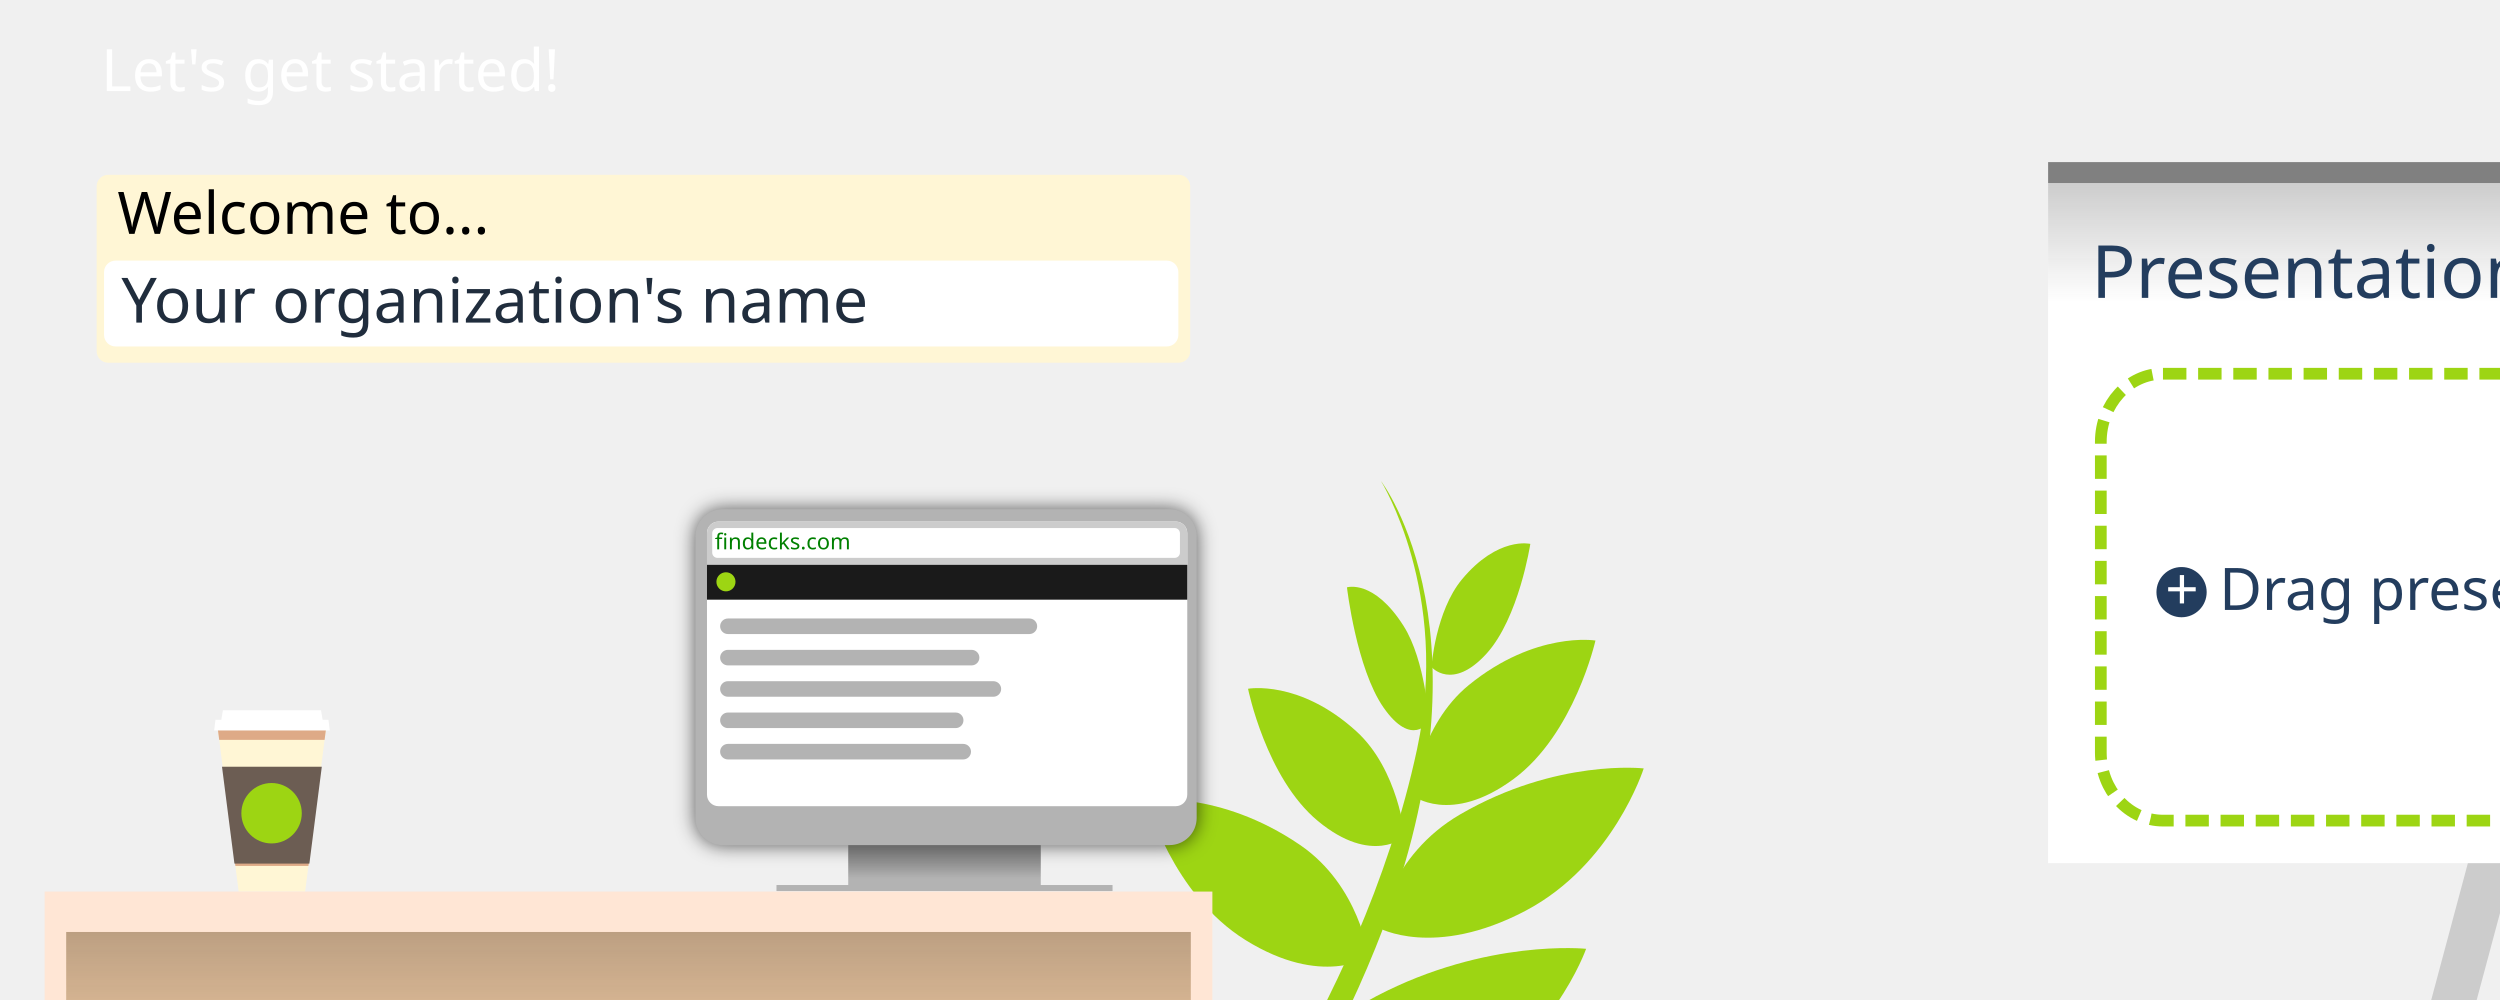
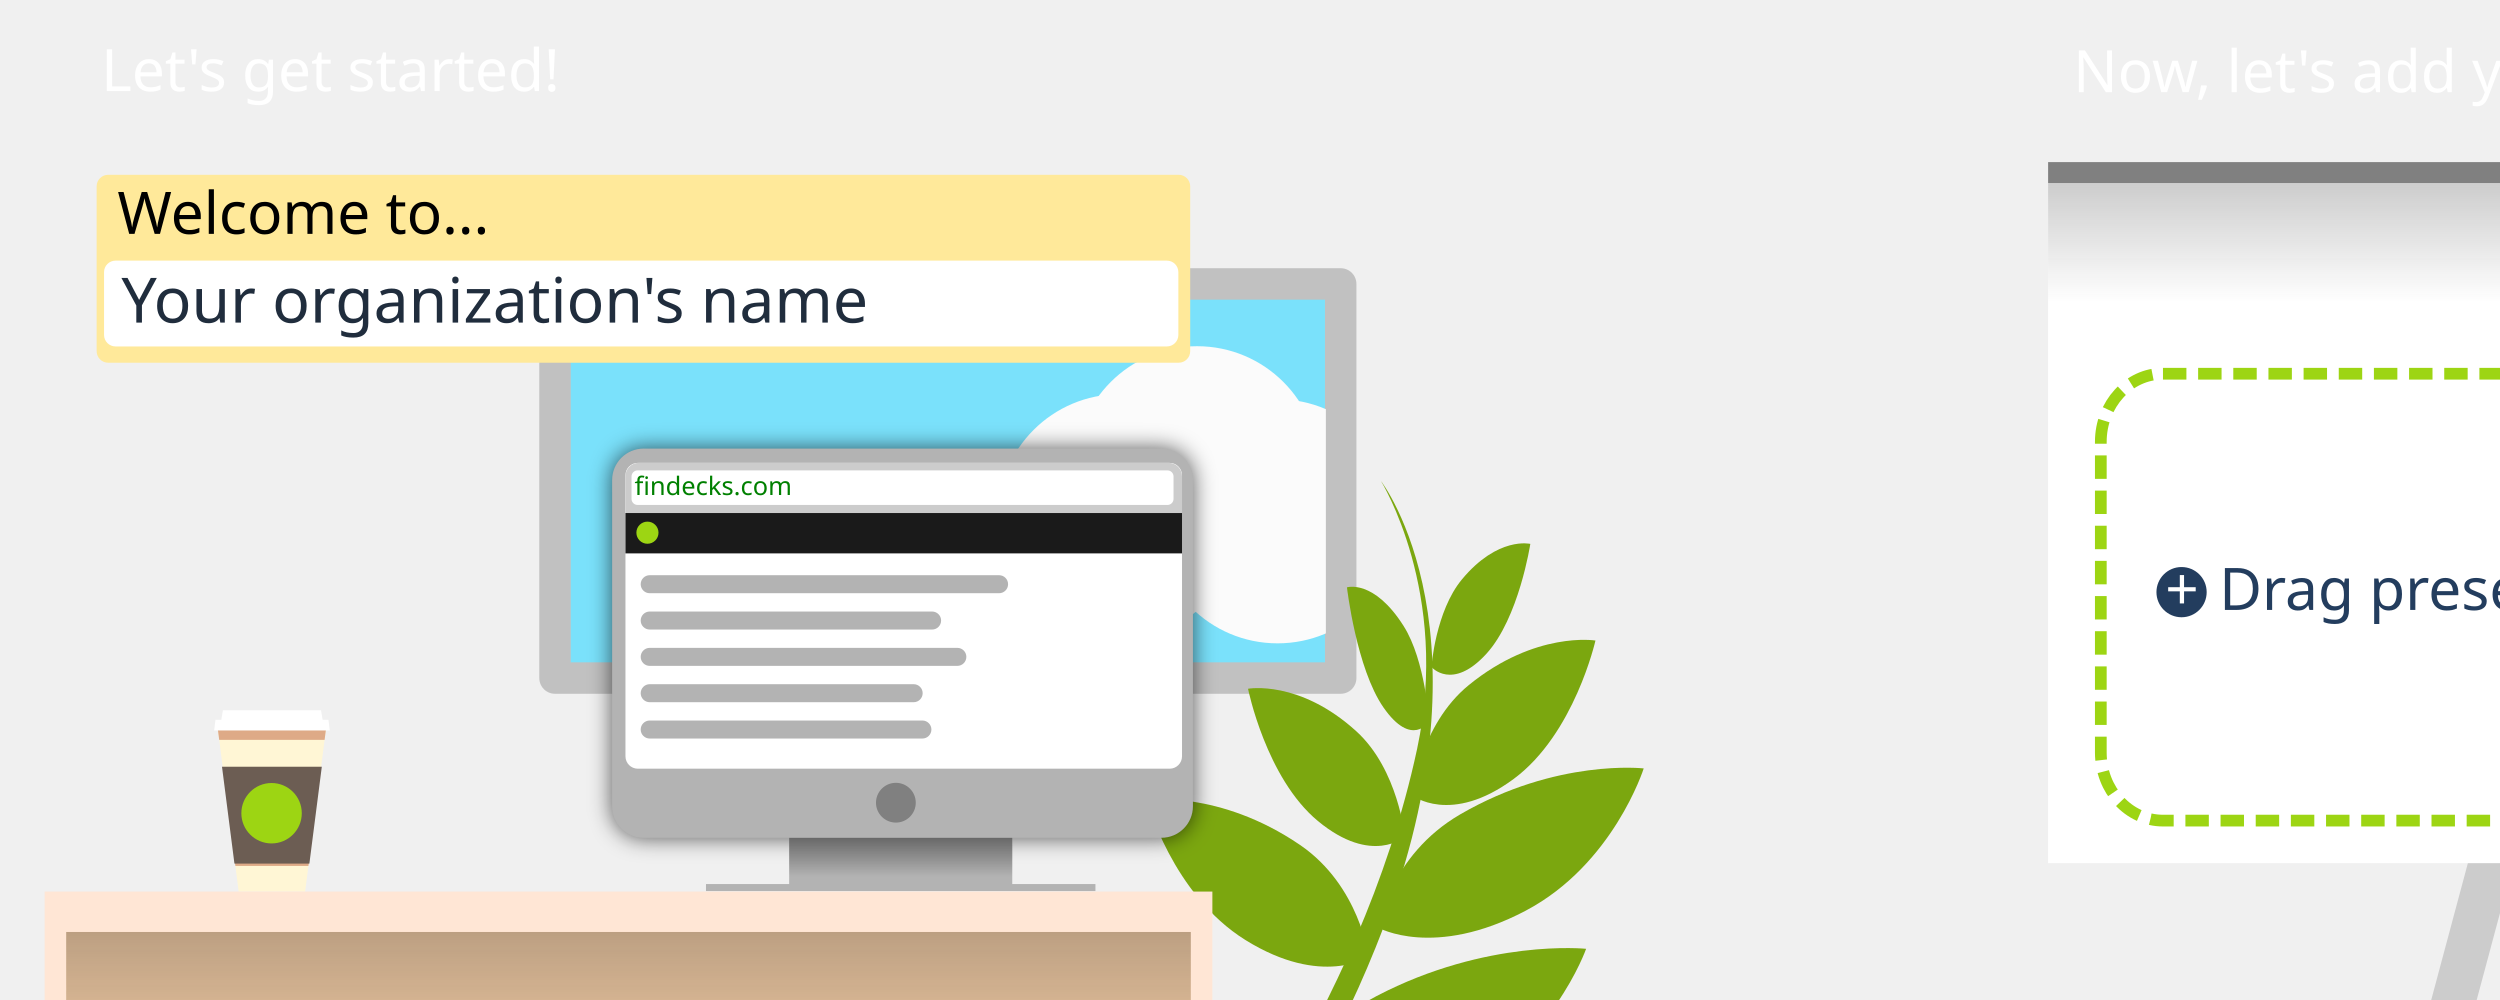
<svg xmlns="http://www.w3.org/2000/svg" xmlns:xlink="http://www.w3.org/1999/xlink" width="2000" height="800" viewBox="0 0 2000 800" id="svg2" version="1.1" preserveAspectRatio="xMinYMin slice">
  <defs id="defs4">
+     <marker orient="auto" refY="0.0" refX="0.0" id="Arrow1Lend" style="overflow:visible;">
+       <path id="path4629" d="M 0.0,0.0 L 5.0,-5.0 L -12.5,0.0 L 5.0,5.0 L 0.0,0.0 z " style="fill-rule:evenodd;stroke:#233d5e;stroke-width:1pt;stroke-opacity:1;fill:#233d5e;fill-opacity:1" transform="scale(0.8) rotate(180) translate(12.5,0)" />
+     </marker>
    <linearGradient id="linearGradient4399">
      <stop id="stop4401" offset="0" style="stop-color:#1e1e1e;stop-opacity:0.294" />
      <stop id="stop4403" offset="1" style="stop-color:#1e1e1e;stop-opacity:0;" />
    </linearGradient>
    <linearGradient id="linearGradient4157">
      <stop style="stop-color:#1e1e1e;stop-opacity:1;" offset="0" id="stop4159" />
      <stop style="stop-color:#1e1e1e;stop-opacity:0;" offset="1" id="stop4161" />
    </linearGradient>
    <linearGradient xlink:href="#linearGradient4157" id="linearGradient4163" x1="652.857" y1="938.791" x2="652.857" y2="961.648" gradientUnits="userSpaceOnUse" gradientTransform="translate(-2.142857,10.01075)" />
    <clipPath clipPathUnits="userSpaceOnUse" id="clipPath4198">
      <rect style="opacity:1;fill:#ac9d93;fill-opacity:1;stroke:none" id="rect4200" width="70.711" height="65.155" x="363.655" y="894.778" />
    </clipPath>
    <clipPath clipPathUnits="userSpaceOnUse" id="clipPath4234">
      <rect style="opacity:1;fill:#e9c6af;fill-opacity:1;stroke:none" id="rect4236" width="85.357" height="10" x="357.143" y="865.934" />
    </clipPath>
    <clipPath clipPathUnits="userSpaceOnUse" id="clipPath4242">
      <rect style="opacity:1;fill:#deaa87;fill-opacity:1;stroke:none" id="rect4244" width="57.857" height="7.5" x="370.179" y="954.505" />
    </clipPath>
    <clipPath clipPathUnits="userSpaceOnUse" id="clipPath4258">
      <rect ry="7.857" y="727.934" x="487.857" height="194.286" width="327.857" id="rect4260" style="fill:#ffffff;fill-opacity:1;stroke:none" />
    </clipPath>
    <linearGradient xlink:href="#linearGradient4399" id="linearGradient4397" x1="1304.286" y1="-537.362" x2="1304.286" y2="-558.301" gradientUnits="userSpaceOnUse" gradientTransform="matrix(1,0,0,5.114079,0,2231.321)" />
    <clipPath clipPathUnits="userSpaceOnUse" id="clipPath4233">
      <path id="path4235" d="m 680.039,1485.791 c 0,0 41.429,-94.286 121.429,-121.429 80,-27.143 184.286,41.429 204.286,61.429 20,20 50,50 50,50 0,0 -50,-10 -98.571,34.286 -30.248,27.579 -120,52.857 -177.143,31.429 -57.143,-21.429 -100,-55.714 -100,-55.714 z" style="fill:#415907;fill-opacity:1;fill-rule:evenodd;stroke:none;stroke-width:1px;stroke-linecap:butt;stroke-linejoin:miter;stroke-opacity:1" />
    </clipPath>
    <clipPath clipPathUnits="userSpaceOnUse" id="clipPath4233-3">
      <path id="path4235-6" d="m 680.039,1485.791 c 0,0 41.429,-94.286 121.429,-121.429 80,-27.143 184.286,41.429 204.286,61.429 20,20 50,50 50,50 0,0 -50,-10 -98.571,34.286 -30.248,27.579 -120,52.857 -177.143,31.429 -57.143,-21.429 -100,-55.714 -100,-55.714 z" style="fill:#415907;fill-opacity:1;fill-rule:evenodd;stroke:none;stroke-width:1px;stroke-linecap:butt;stroke-linejoin:miter;stroke-opacity:1" />
    </clipPath>
    <clipPath clipPathUnits="userSpaceOnUse" id="clipPath4286">
      <path id="path4288" d="m 680.039,1485.791 c 0,0 41.429,-94.286 121.429,-121.429 80,-27.143 184.286,41.429 204.286,61.429 20,20 50,50 50,50 0,0 -50,-10 -98.571,34.286 -30.248,27.579 -120,52.857 -177.143,31.429 -57.143,-21.429 -100,-55.714 -100,-55.714 z" style="fill:#415907;fill-opacity:1;fill-rule:evenodd;stroke:none;stroke-width:1px;stroke-linecap:butt;stroke-linejoin:miter;stroke-opacity:1" />
    </clipPath>
    <clipPath clipPathUnits="userSpaceOnUse" id="clipPath4290">
      <path id="path4292" d="m 680.039,1485.791 c 0,0 41.429,-94.286 121.429,-121.429 80,-27.143 184.286,41.429 204.286,61.429 20,20 50,50 50,50 0,0 -50,-10 -98.571,34.286 -30.248,27.579 -120,52.857 -177.143,31.429 -57.143,-21.429 -100,-55.714 -100,-55.714 z" style="fill:#415907;fill-opacity:1;fill-rule:evenodd;stroke:none;stroke-width:1px;stroke-linecap:butt;stroke-linejoin:miter;stroke-opacity:1" />
    </clipPath>
    <clipPath clipPathUnits="userSpaceOnUse" id="clipPath4294">
      <path id="path4296" d="m 680.039,1485.791 c 0,0 41.429,-94.286 121.429,-121.429 80,-27.143 184.286,41.429 204.286,61.429 20,20 50,50 50,50 0,0 -50,-10 -98.571,34.286 -30.248,27.579 -120,52.857 -177.143,31.429 -57.143,-21.429 -100,-55.714 -100,-55.714 z" style="fill:#415907;fill-opacity:1;fill-rule:evenodd;stroke:none;stroke-width:1px;stroke-linecap:butt;stroke-linejoin:miter;stroke-opacity:1" />
    </clipPath>
    <linearGradient xlink:href="#linearGradient4157" id="linearGradient4818" x1="359.02" y1="981.108" x2="359.02" y2="1124.195" gradientUnits="userSpaceOnUse" gradientTransform="matrix(1,0,0,0.8459466,0,201.6915)" />
    <filter style="color-interpolation-filters:sRGB" id="filter4307" x="-0.047" width="1.094" y="-0.07" height="1.141">
      <feGaussianBlur stdDeviation="6.714" id="feGaussianBlur4309" />
    </filter>
+     <clipPath clipPathUnits="userSpaceOnUse" id="clipPath4923">
+       <rect y="-905.138" x="759.635" height="626.295" width="1248.549" id="rect4925" style="opacity:1;fill:#55ddff;fill-opacity:1;stroke:none;stroke-width:50;stroke-linejoin:round;stroke-miterlimit:4;stroke-dasharray:none;stroke-dashoffset:0;stroke-opacity:1" />
+     </clipPath>
+     <filter style="color-interpolation-filters:sRGB" id="filter5062" x="-0.019" width="1.037" y="-0.079" height="1.157">
+       <feGaussianBlur stdDeviation="4.261" id="feGaussianBlur5064" />
+     </filter>
  </defs>
  <g id="base_layer" class="layer" style="display:inline">
+     <g id="g4927" style="opacity:0.754" transform="matrix(0.5034323,0,0,0.5034323,61.57764,682.8228)">
+       <rect y="-905.138" x="759.635" height="626.295" width="1248.549" id="rect4906" style="opacity:1;fill:#55ddff;fill-opacity:1;stroke:#b3b3b3;stroke-width:50;stroke-linejoin:round;stroke-miterlimit:4;stroke-dasharray:none;stroke-dashoffset:0;stroke-opacity:1" />
+       <g clip-path="url(#clipPath4923)" id="g4916" transform="translate(-23.57143,-10.71429)">
+         <circle style="opacity:1;fill:#ffffff;fill-opacity:1;stroke:none;stroke-width:50;stroke-linejoin:round;stroke-miterlimit:4;stroke-dasharray:none;stroke-dashoffset:0;stroke-opacity:1" id="path4910" cx="1680.894" cy="-525.32" r="193.949" />
+         <circle r="193.949" cy="-517.239" cx="1931.412" id="circle4912" style="opacity:1;fill:#ffffff;fill-opacity:1;stroke:none;stroke-width:50;stroke-linejoin:round;stroke-miterlimit:4;stroke-dasharray:none;stroke-dashoffset:0;stroke-opacity:1" />
+         <circle style="opacity:1;fill:#ffffff;fill-opacity:1;stroke:none;stroke-width:50;stroke-linejoin:round;stroke-miterlimit:4;stroke-dasharray:none;stroke-dashoffset:0;stroke-opacity:1" id="circle4914" cx="1803.498" cy="-601.517" r="193.949" />
+       </g>
+     </g>
    <g id="plant" transform="matrix(1.351088,0,0,1.351088,-213.5252,-888.4175)">
-       <path id="path4418" d="m 1131.308,1112.55 c 0,0 -18.023,56.936 -69.989,84.295 -54.282,28.579 -87.142,10.012 -87.142,10.012 0,0 6.422,-42.719 48.563,-67.149 57.133,-33.123 108.568,-27.157 108.568,-27.157 z" style="fill:#9dd513;fill-opacity:1;fill-rule:evenodd;stroke:none;stroke-width:1px;stroke-linecap:butt;stroke-linejoin:miter;stroke-opacity:1" />
-       <path style="fill:#9dd513;fill-opacity:1;fill-rule:evenodd;stroke:none;stroke-width:1px;stroke-linecap:butt;stroke-linejoin:miter;stroke-opacity:1" d="m 1102.736,1036.824 c 0,0 -12.452,55.319 -48.354,81.902 -37.502,27.768 -60.205,9.727 -60.205,9.727 0,0 4.437,-41.506 33.551,-65.243 39.472,-32.182 75.008,-26.387 75.008,-26.387 z" id="path4420" />
-       <path id="path4422" d="m 1064.165,979.598 c 0,0 -6.717,44.006 -26.083,65.153 -20.23,22.089 -32.476,7.738 -32.476,7.738 0,0 2.393,-33.018 18.098,-51.901 21.292,-25.601 40.461,-20.99 40.461,-20.99 z" style="fill:#9dd513;fill-opacity:1;fill-rule:evenodd;stroke:none;stroke-width:1px;stroke-linecap:butt;stroke-linejoin:miter;stroke-opacity:1" />
-       <path id="path4424" d="m 858.292,1384.711 c 0,0 104.759,-124.407 138.851,-283.778 19.793,-92.524 -21.429,-158.571 -21.429,-158.571 0,0 71.095,92.029 -3.191,276.315 -52.548,130.36 -127.717,198.878 -127.717,198.878 z" style="fill:#9dd513;fill-opacity:1;fill-rule:evenodd;stroke:none;stroke-width:1px;stroke-linecap:butt;stroke-linejoin:miter;stroke-opacity:1" />
-       <path style="fill:#9dd513;fill-opacity:1;fill-rule:evenodd;stroke:none;stroke-width:1px;stroke-linecap:butt;stroke-linejoin:miter;stroke-opacity:1" d="m 837.022,1131.116 c 0,0 15.076,56.128 58.546,83.099 45.407,28.173 72.895,9.87 72.895,9.87 0,0 -5.372,-42.112 -40.623,-66.196 -47.792,-32.653 -90.818,-26.772 -90.818,-26.772 z" id="path4426" />
-       <path id="path4428" d="m 897.022,1065.378 c 0,0 10.652,52.895 41.366,78.313 32.083,26.551 51.504,9.301 51.504,9.301 0,0 -3.796,-39.687 -28.702,-62.384 -33.767,-30.772 -64.167,-25.23 -64.167,-25.23 z" style="fill:#9dd513;fill-opacity:1;fill-rule:evenodd;stroke:none;stroke-width:1px;stroke-linecap:butt;stroke-linejoin:miter;stroke-opacity:1" />
-       <path style="fill:#9dd513;fill-opacity:1;fill-rule:evenodd;stroke:none;stroke-width:1px;stroke-linecap:butt;stroke-linejoin:miter;stroke-opacity:1" d="m 955.594,1005.342 c 0,0 5.573,48.047 21.64,71.135 16.784,24.117 26.944,8.448 26.944,8.448 0,0 -1.986,-36.049 -15.015,-56.666 -17.665,-27.951 -33.569,-22.918 -33.569,-22.918 z" id="path4430" />
-       <path id="path4806" d="m 1097.207,1219.358 c 0,0 -20.599,58.665 -79.99,86.856 -62.039,29.447 -99.594,10.316 -99.594,10.316 0,0 7.34,-44.016 55.502,-69.189 65.297,-34.129 124.082,-27.983 124.082,-27.983 z" style="fill:#9dd513;fill-opacity:1;fill-rule:evenodd;stroke:none;stroke-width:1px;stroke-linecap:butt;stroke-linejoin:miter;stroke-opacity:1" />
+       <path id="path4418" d="m 1131.308,1112.55 c 0,0 -18.023,56.936 -69.989,84.295 -54.282,28.579 -87.142,10.012 -87.142,10.012 0,0 6.422,-42.719 48.563,-67.149 57.133,-33.123 108.568,-27.157 108.568,-27.157 z" style="fill:#7ba70f;fill-opacity:1;fill-rule:evenodd;stroke:none;stroke-width:1px;stroke-linecap:butt;stroke-linejoin:miter;stroke-opacity:1" />
+       <path style="fill:#7ba70f;fill-opacity:1;fill-rule:evenodd;stroke:none;stroke-width:1px;stroke-linecap:butt;stroke-linejoin:miter;stroke-opacity:1" d="m 1102.736,1036.824 c 0,0 -12.452,55.319 -48.354,81.902 -37.502,27.768 -60.205,9.727 -60.205,9.727 0,0 4.437,-41.506 33.551,-65.243 39.472,-32.182 75.008,-26.387 75.008,-26.387 z" id="path4420" />
+       <path id="path4422" d="m 1064.165,979.598 c 0,0 -6.717,44.006 -26.083,65.153 -20.23,22.089 -32.476,7.738 -32.476,7.738 0,0 2.393,-33.018 18.098,-51.901 21.292,-25.601 40.461,-20.99 40.461,-20.99 z" style="fill:#7ba70f;fill-opacity:1;fill-rule:evenodd;stroke:none;stroke-width:1px;stroke-linecap:butt;stroke-linejoin:miter;stroke-opacity:1" />
+       <path id="path4424" d="m 858.292,1384.711 c 0,0 104.759,-124.407 138.851,-283.778 19.793,-92.524 -21.429,-158.571 -21.429,-158.571 0,0 71.095,92.029 -3.191,276.315 -52.548,130.36 -127.717,198.878 -127.717,198.878 z" style="fill:#7ba70f;fill-opacity:1;fill-rule:evenodd;stroke:none;stroke-width:1px;stroke-linecap:butt;stroke-linejoin:miter;stroke-opacity:1" />
+       <path style="fill:#7ba70f;fill-opacity:1;fill-rule:evenodd;stroke:none;stroke-width:1px;stroke-linecap:butt;stroke-linejoin:miter;stroke-opacity:1" d="m 837.022,1131.116 c 0,0 15.076,56.128 58.546,83.099 45.407,28.173 72.895,9.87 72.895,9.87 0,0 -5.372,-42.112 -40.623,-66.196 -47.792,-32.653 -90.818,-26.772 -90.818,-26.772 z" id="path4426" />
+       <path id="path4428" d="m 897.022,1065.378 c 0,0 10.652,52.895 41.366,78.313 32.083,26.551 51.504,9.301 51.504,9.301 0,0 -3.796,-39.687 -28.702,-62.384 -33.767,-30.772 -64.167,-25.23 -64.167,-25.23 z" style="fill:#7ba70f;fill-opacity:1;fill-rule:evenodd;stroke:none;stroke-width:1px;stroke-linecap:butt;stroke-linejoin:miter;stroke-opacity:1" />
+       <path style="fill:#7ba70f;fill-opacity:1;fill-rule:evenodd;stroke:none;stroke-width:1px;stroke-linecap:butt;stroke-linejoin:miter;stroke-opacity:1" d="m 955.594,1005.342 c 0,0 5.573,48.047 21.64,71.135 16.784,24.117 26.944,8.448 26.944,8.448 0,0 -1.986,-36.049 -15.015,-56.666 -17.665,-27.951 -33.569,-22.918 -33.569,-22.918 z" id="path4430" />
+       <path id="path4806" d="m 1097.207,1219.358 c 0,0 -20.599,58.665 -79.99,86.856 -62.039,29.447 -99.594,10.316 -99.594,10.316 0,0 7.34,-44.016 55.502,-69.189 65.297,-34.129 124.082,-27.983 124.082,-27.983 z" style="fill:#7ba70f;fill-opacity:1;fill-rule:evenodd;stroke:none;stroke-width:1px;stroke-linecap:butt;stroke-linejoin:miter;stroke-opacity:1" />
    </g>
  </g>
  <g id="objects_layer" style="display:inline">
-     <g style="display:inline" id="computer" transform="matrix(1.171917,0,0,1.171917,-6.139878,-435.8224)">
+     <g style="display:inline" id="computer" transform="matrix(1.358032,0,0,1.358032,-162.1521,-618.2517)">
      <rect style="fill:#000000;fill-opacity:0.645;stroke:none;filter:url(#filter4307)" id="rect4233" width="342.143" height="229.286" x="480" y="719.505" ry="18.571" />
      <rect style="fill:#b3b3b3;fill-opacity:1;stroke:none" id="rect4145" width="131.429" height="39.133" x="584.286" y="938.791" />
      <rect ry="18.571" y="719.505" x="480" height="229.286" width="342.143" id="rect4138" style="fill:#b3b3b3;fill-opacity:1;stroke:none" />
-       <rect style="fill:#ffffff;fill-opacity:1;stroke:none" id="rect4140" width="327.857" height="194.286" x="487.857" y="727.934" ry="7.857" />
+       <rect style="fill:#ffffff;fill-opacity:1;stroke:none" id="rect4140" width="327.857" height="180.153" x="487.857" y="727.934" ry="7.286" />
      <rect y="948.801" x="584.286" height="24.286" width="131.429" id="rect4147" style="opacity:0.506;fill:url(#linearGradient4163);fill-opacity:1;stroke:none" />
      <rect style="opacity:1;fill:#cccccc;fill-opacity:1;stroke:none" id="rect4254" width="335.357" height="33.214" x="483.929" y="724.505" clip-path="url(#clipPath4258)" />
      <rect style="opacity:1;fill:#ffffff;fill-opacity:1;stroke:none" id="rect4262" width="319.286" height="20.357" x="491.429" y="732.362" ry="3.571" />
      <text xml:space="preserve" style="font-style:normal;font-variant:normal;font-weight:normal;font-stretch:normal;font-size:15px;line-height:125%;font-family:Ubuntu;-inkscape-font-specification:Ubuntu;letter-spacing:0px;word-spacing:0px;fill:#008000;fill-opacity:1;stroke:none;stroke-width:1px;stroke-linecap:butt;stroke-linejoin:miter;stroke-opacity:1" x="493.214" y="746.862" id="text4264">
        <tspan id="url_preview" x="493.214" y="746.862">findecks.com</tspan>
      </text>
      <rect y="757.481" x="487.857" height="23.769" width="327.857" id="rect4272" style="fill:#1a1a1a;fill-opacity:1;stroke:none" />
      <circle style="opacity:1;fill:#9dd513;fill-opacity:1;stroke:none" id="path4274" cx="500.804" cy="769.059" r="6.518" />
      <rect style="opacity:1;fill:#b3b3b3;fill-opacity:1;stroke:none" id="rect4276" width="216.425" height="10.615" x="496.828" y="794.101" ry="5.307" />
      <rect ry="5.307" y="815.502" x="496.828" height="10.615" width="176.971" id="rect4278" style="opacity:1;fill:#b3b3b3;fill-opacity:1;stroke:none" />
      <rect style="opacity:1;fill:#b3b3b3;fill-opacity:1;stroke:none" id="rect4280" width="191.838" height="10.615" x="496.828" y="836.902" ry="5.307" />
      <rect ry="5.307" y="858.303" x="496.828" height="10.615" width="166.107" id="rect4282" style="opacity:1;fill:#b3b3b3;fill-opacity:1;stroke:none" />
      <rect style="opacity:1;fill:#b3b3b3;fill-opacity:1;stroke:none" id="rect4284" width="171.253" height="10.615" x="496.828" y="879.704" ry="5.307" />
      <rect y="976.04" x="535.293" height="4.157" width="229.413" id="rect4363" style="fill:#b3b3b3;fill-opacity:1;stroke:none" />
+       <circle style="opacity:1;fill:#808080;fill-opacity:1;stroke:none;stroke-width:36.818;stroke-linejoin:round;stroke-miterlimit:4;stroke-dasharray:none;stroke-dashoffset:0;stroke-opacity:1" id="path4934" cx="647.154" cy="928.119" r="11.715" />
    </g>
    <g style="display:inline" id="coffee" transform="matrix(1.171917,0,0,1.171917,-250.5682,-434.6386)">
      <g id="g4246">
        <path style="opacity:1;fill:#fff6d5;fill-opacity:1;stroke:none" d="m 362.5,868.613 14.236,110.892 21.718,0 1.929,0 21.718,0 14.236,-110.892 -35.953,0 -1.929,0 -35.953,0 z" id="rect4184" />
        <path clip-path="url(#clipPath4242)" id="path4238" d="m 362.5,868.613 14.236,110.892 21.718,0 1.929,0 21.718,0 14.236,-110.892 -35.953,0 -1.929,0 -35.953,0 z" style="opacity:1;fill:#deaa87;fill-opacity:1;stroke:none" />
        <path id="path4196" d="m 362.5,868.613 14.236,110.892 21.718,0 1.929,0 21.718,0 14.236,-110.892 -35.953,0 -1.929,0 -35.953,0 z" style="opacity:1;fill:#6c5d53;fill-opacity:1;stroke:none" clip-path="url(#clipPath4198)" transform="matrix(1.015152,0,0,1.015152,-6.045918,-14.05156)" />
        <circle style="opacity:1;fill:#9dd513;fill-opacity:1;stroke:none" id="path4202" cx="399.196" cy="926.023" r="20.625" />
        <path clip-path="url(#clipPath4234)" id="path4230" d="m 362.5,868.613 14.236,110.892 21.718,0 1.929,0 21.718,0 14.236,-110.892 -35.953,0 -1.929,0 -35.953,0 z" style="opacity:1;fill:#deaa87;fill-opacity:1;stroke:none" />
        <path id="path4215" d="m 365.975,855.754 -1.086,6.473 -3.984,0 -0.904,7.278 39.465,0 39.463,0 -0.904,-7.278 -3.982,0 -1.086,-6.473 -32.768,0 -1.447,0 -32.766,0 z" style="fill:#ffffff;fill-rule:evenodd;stroke:none;stroke-width:1px;stroke-linecap:butt;stroke-linejoin:miter;stroke-opacity:1" />
      </g>
    </g>
    <g style="display:inline" id="sign" transform="matrix(1.171917,0,0,1.171917,-650.135,-683.2542)">
-       <rect ry="7.857" y="702.344" x="620.739" height="128.289" width="746.503" id="rect4313" style="opacity:1;fill:#fff6d5;fill-opacity:1;stroke:none" />
+       <rect ry="7.857" y="702.344" x="620.739" height="128.289" width="746.503" id="rect4313" style="opacity:1;fill:#ffe99a;fill-opacity:1;stroke:none" />
      <text id="text4315" y="742.649" x="634.901" style="font-style:normal;font-variant:normal;font-weight:normal;font-stretch:normal;font-size:40px;line-height:125%;font-family:Ubuntu;-inkscape-font-specification:Ubuntu;letter-spacing:0px;word-spacing:0px;fill:#000000;fill-opacity:1;stroke:none;stroke-width:1px;stroke-linecap:butt;stroke-linejoin:miter;stroke-opacity:1" xml:space="preserve">
        <tspan y="742.649" x="634.901" id="tspan4317">Welcome to...</tspan>
      </text>
      <rect ry="7.857" y="760.933" x="625.789" height="58.589" width="733.371" id="orgname_container" style="opacity:1;fill:#ffffff;fill-opacity:1;stroke:none" />
      <text xml:space="preserve" style="font-style:normal;font-variant:normal;font-weight:normal;font-stretch:normal;font-size:40px;line-height:125%;font-family:Ubuntu;-inkscape-font-specification:Ubuntu;letter-spacing:0px;word-spacing:0px;fill:#ffffff;fill-opacity:1;stroke:none;stroke-width:1px;stroke-linecap:butt;stroke-linejoin:miter;stroke-opacity:1" x="623.809" y="645.2" id="intro_hint">
        <tspan id="tspan4215" x="623.809" y="645.2">Let's get started!</tspan>
      </text>
    </g>
    <g style="display:inline" id="desk" transform="matrix(1.171917,0,0,1.171917,-6.139878,-489.1868)">
      <rect y="1026.051" x="35.714" height="203.183" width="797.143" id="rect4136" style="fill:#ffe6d5;fill-opacity:1;stroke:none" />
      <rect style="fill:#efc9a2;fill-opacity:1;stroke:none" id="rect4808" width="767.699" height="218.698" x="50.436" y="1053.634" />
      <rect y="1053.634" x="50.436" height="151.465" width="767.699" id="rect4810" style="opacity:0.299;fill:url(#linearGradient4818);fill-opacity:1;stroke:none" />
    </g>
    <g style="display:inline" id="room2" transform="matrix(1.171917,0,0,1.171917,191.85,-489.1868)">
      <g transform="translate(268.7006,0)" id="projector">
-         <rect style="opacity:1;fill:#cccccc;fill-opacity:1;stroke:none" id="rect4371" width="30" height="510" x="1312.857" y="468.076" />
+         <rect style="opacity:1;fill:#cccccc;fill-opacity:1;stroke:none" id="rect4371" width="30" height="472.211" x="1312.857" y="505.866" />
        <rect y="416.578" x="1470.136" height="510" width="30" id="rect4373" style="opacity:1;fill:#cccccc;fill-opacity:1;stroke:none" transform="matrix(0.9659258,0.258819,-0.258819,0.9659258,0,0)" />
        <rect transform="matrix(0.9659258,-0.258819,0.258819,0.9659258,0,0)" style="opacity:1;fill:#cccccc;fill-opacity:1;stroke:none" id="rect4375" width="30" height="510" x="1062.697" y="1101.808" />
        <rect style="opacity:1;fill:#ffffff;fill-opacity:1;stroke:none" id="rect4369" width="728.571" height="478.571" x="965.714" y="528.076" />
        <rect y="528.076" x="965.714" height="14.286" width="728.571" id="rect4387" style="opacity:1;fill:#808080;fill-opacity:1;stroke:none" />
        <rect style="opacity:1;fill:url(#linearGradient4397);fill-opacity:1;stroke:none" id="rect4389" width="728.571" height="80.364" x="965.714" y="-622.726" transform="scale(1,-1)" />
+         <text xml:space="preserve" style="font-style:normal;font-variant:normal;font-weight:normal;font-stretch:normal;font-size:40px;line-height:125%;font-family:Ubuntu;-inkscape-font-specification:Ubuntu;letter-spacing:0px;word-spacing:0px;display:inline;fill:#ffffff;fill-opacity:1;stroke:none;stroke-width:1px;stroke-linecap:butt;stroke-linejoin:miter;stroke-opacity:1" x="982.827" y="480.383" id="intro_hint-3">
+           <tspan id="presentation_hint_text" x="982.827" y="480.383">Now, let's add your first presentation</tspan>
+         </text>
+         <circle style="opacity:1;fill:none;fill-opacity:1;stroke:#233d5e;stroke-width:42.665;stroke-linejoin:round;stroke-miterlimit:4;stroke-dasharray:1, 1000;stroke-dashoffset:0;stroke-opacity:0" id="progress_bar" cx="1321.741" cy="825.791" r="110.929" />
      </g>
-       <text id="presentation_name_text" y="620.75" x="1263.876" style="font-style:normal;font-variant:normal;font-weight:normal;font-stretch:normal;font-size:50px;line-height:125%;font-family:Ubuntu;-inkscape-font-specification:Ubuntu;letter-spacing:0px;word-spacing:0px;fill:#233d5e;fill-opacity:1;stroke:none;stroke-width:1px;stroke-linecap:butt;stroke-linejoin:miter;stroke-opacity:1" xml:space="preserve">
-         <tspan y="620.75" x="1263.876" id="tspan4321-8">Presentation Name|</tspan>
+       <rect style="opacity:0;fill:#ffffff;fill-opacity:1;stroke:none;stroke-width:0;stroke-linejoin:round;stroke-miterlimit:4;stroke-dasharray:none;stroke-dashoffset:0;stroke-opacity:1" id="presentation_name_area" width="680.953" height="56.89" x="1256.814" y="575.13" rx="10" ry="10" />
+       <text id="presentation_name_text_container" y="620.75" x="1263.876" style="font-style:normal;font-variant:normal;font-weight:normal;font-stretch:normal;font-size:50px;line-height:125%;font-family:Ubuntu;-inkscape-font-specification:Ubuntu;letter-spacing:0px;word-spacing:0px;fill:#233d5e;fill-opacity:1;stroke:none;stroke-width:1px;stroke-linecap:butt;stroke-linejoin:miter;stroke-opacity:1" xml:space="preserve">
+         <tspan y="620.75" x="1263.876" id="presentation_name_text" />
      </text>
      <g transform="translate(268.7006,0)" id="drop_target">
-         <rect style="opacity:1;fill:none;fill-opacity:1;stroke:#9dd513;stroke-width:8;stroke-linejoin:round;stroke-miterlimit:4;stroke-dasharray:16, 8;stroke-dashoffset:0;stroke-opacity:1" id="rect4405" width="656.599" height="305.066" x="1001.7" y="672.545" rx="42.426" ry="46.467" />
-         <g id="g4453" transform="translate(-0.03941154,18)">
+         <rect style="opacity:1;fill:#9dd513;fill-opacity:0;stroke:#9dd513;stroke-width:8;stroke-linejoin:round;stroke-miterlimit:4;stroke-dasharray:16, 8;stroke-dashoffset:0;stroke-opacity:1" id="drop_area" width="656.599" height="305.066" x="1001.7" y="672.545" rx="42.426" ry="46.467" />
+         <g id="drop_text" transform="translate(-0.03941154,18)">
          <text id="text4443" y="815.791" x="1082.571" style="font-style:normal;font-variant:normal;font-weight:normal;font-stretch:normal;font-size:40px;line-height:125%;font-family:Ubuntu;-inkscape-font-specification:Ubuntu;letter-spacing:0px;word-spacing:0px;fill:#233d5e;fill-opacity:1;stroke:none;stroke-width:1px;stroke-linecap:butt;stroke-linejoin:miter;stroke-opacity:1" xml:space="preserve">
            <tspan y="815.791" x="1082.571" id="tspan4445">Drag presentation file here</tspan>
          </text>
          <circle r="17.143" cy="803.648" cx="1056.857" id="path4451" style="opacity:1;fill:#233d5e;fill-opacity:1;stroke:none;stroke-width:8;stroke-linejoin:round;stroke-miterlimit:4;stroke-dasharray:16, 8;stroke-dashoffset:0;stroke-opacity:1" />
          <text xml:space="preserve" style="font-style:normal;font-variant:normal;font-weight:normal;font-stretch:normal;font-size:40px;line-height:125%;font-family:Ubuntu;-inkscape-font-specification:Ubuntu;letter-spacing:0px;word-spacing:0px;fill:#ffffff;fill-opacity:1;stroke:none;stroke-width:1px;stroke-linecap:butt;stroke-linejoin:miter;stroke-opacity:1" x="1045.714" y="815.791" id="text4447">
            <tspan id="tspan4449" x="1045.714" y="815.791">+</tspan>
          </text>
        </g>
      </g>
+       <path style="fill:none;fill-rule:evenodd;stroke:#9dd513;stroke-width:42.665;stroke-linecap:butt;stroke-linejoin:miter;stroke-miterlimit:4;stroke-dasharray:none;stroke-opacity:1;opacity:0" d="m 1502.673,814.82 79.845,79.845 157.251,-157.252" id="upload_done" />
    </g>
    <text xml:space="preserve" style="font-style:normal;font-weight:normal;font-size:50px;line-height:125%;font-family:sans-serif;letter-spacing:0px;word-spacing:0px;display:inline;fill:#202d3d;fill-opacity:1;stroke:none;stroke-width:1px;stroke-linecap:butt;stroke-linejoin:miter;stroke-opacity:1" x="97.143" y="258.076" id="text4444">
      <tspan id="company_name_preview" x="97.143" y="258.076">Your organization's name</tspan>
    </text>
+     <text xml:space="preserve" style="font-style:normal;font-variant:normal;font-weight:normal;font-stretch:normal;font-size:46.877px;line-height:125%;font-family:Ubuntu;-inkscape-font-specification:Ubuntu;letter-spacing:0px;word-spacing:0px;display:inline;fill:#ffffff;fill-opacity:1;stroke:none;stroke-width:1px;stroke-linecap:butt;stroke-linejoin:miter;stroke-opacity:1" x="3245.202" y="74.35" id="intro_hint-3-7">
+       <tspan id="presentation_hint_text-5" x="3245.202" y="74.35">All done. You're now on FinDecks!</tspan>
+     </text>
+     <rect ry="9.208" y="126.256" x="3245.97" height="291.766" width="984.604" id="rect4313-3" style="display:inline;opacity:1;fill:#ffe99a;fill-opacity:1;stroke:none" />
+     <text id="text4964" y="207.69" x="3296.63" style="font-style:normal;font-variant:normal;font-weight:normal;font-stretch:normal;font-size:46.877px;line-height:125%;font-family:Ubuntu;-inkscape-font-specification:Ubuntu;letter-spacing:0px;word-spacing:0px;display:inline;fill:#000000;fill-opacity:1;stroke:none;stroke-width:1px;stroke-linecap:butt;stroke-linejoin:miter;stroke-opacity:1" xml:space="preserve">
+       <tspan y="207.69" x="3296.63" id="done_orgname">Company name</tspan>
+     </text>
+     <text xml:space="preserve" style="font-style:normal;font-variant:normal;font-weight:500;font-stretch:normal;font-size:46.876px;line-height:125%;font-family:Ubuntu;-inkscape-font-specification:'Ubuntu, Medium';text-align:start;letter-spacing:0px;word-spacing:0px;writing-mode:lr-tb;text-anchor:start;display:inline;fill:#000000;fill-opacity:1;stroke:none;stroke-width:1px;stroke-linecap:butt;stroke-linejoin:miter;stroke-opacity:1" x="3296.63" y="288.718" id="text4968">
+       <tspan id="done_presentationname" x="3296.63" y="288.718">Presentation title</tspan>
+     </text>
+     <text id="text4972" y="369.745" x="3296.63" style="font-style:normal;font-variant:normal;font-weight:normal;font-stretch:normal;font-size:40px;line-height:125%;font-family:Ubuntu;-inkscape-font-specification:Ubuntu;letter-spacing:0px;word-spacing:0px;display:inline;fill:#000000;fill-opacity:1;stroke:none;stroke-width:1px;stroke-linecap:butt;stroke-linejoin:miter;stroke-opacity:1;" xml:space="preserve">
+       <tspan y="369.745" x="3296.63" id="done_link">http://company/presentation/1</tspan>
+     </text>
+     <text id="text4976" y="511.493" x="3245.202" style="font-style:normal;font-variant:normal;font-weight:normal;font-stretch:normal;font-size:46.877px;line-height:125%;font-family:Ubuntu;-inkscape-font-specification:Ubuntu;letter-spacing:0px;word-spacing:0px;display:inline;fill:#ffffff;fill-opacity:1;stroke:none;stroke-width:1px;stroke-linecap:butt;stroke-linejoin:miter;stroke-opacity:1" xml:space="preserve">
+       <tspan y="511.493" x="3245.202" id="tspan4980">Copy the link above to share your presentation</tspan>
+     </text>
+     <g id="done_button" transform="translate(-32.32488,0)">
+       <rect style="display:inline;opacity:0.315;fill:#000000;fill-opacity:1;stroke:none;filter:url(#filter5062)" id="rect5016" width="551.59" height="130.141" x="3282.295" y="570.683" ry="9.208" />
+       <rect ry="9.208" y="566.683" x="3278.295" height="130.141" width="551.59" id="rect4992" style="display:inline;opacity:1;fill:#21b5a2;fill-opacity:1;stroke:none" />
+       <text id="text4994" y="648.117" x="3328.955" style="font-style:normal;font-variant:normal;font-weight:normal;font-stretch:normal;font-size:46.877px;line-height:125%;font-family:Ubuntu;-inkscape-font-specification:Ubuntu;letter-spacing:0px;word-spacing:0px;display:inline;fill:#ffffff;fill-opacity:1;stroke:none;stroke-width:1px;stroke-linecap:butt;stroke-linejoin:miter;stroke-opacity:1" xml:space="preserve">
+         <tspan y="648.117" x="3328.955" id="tspan4996">Go to my dashboard »</tspan>
+       </text>
+     </g>
  </g>
</svg>
